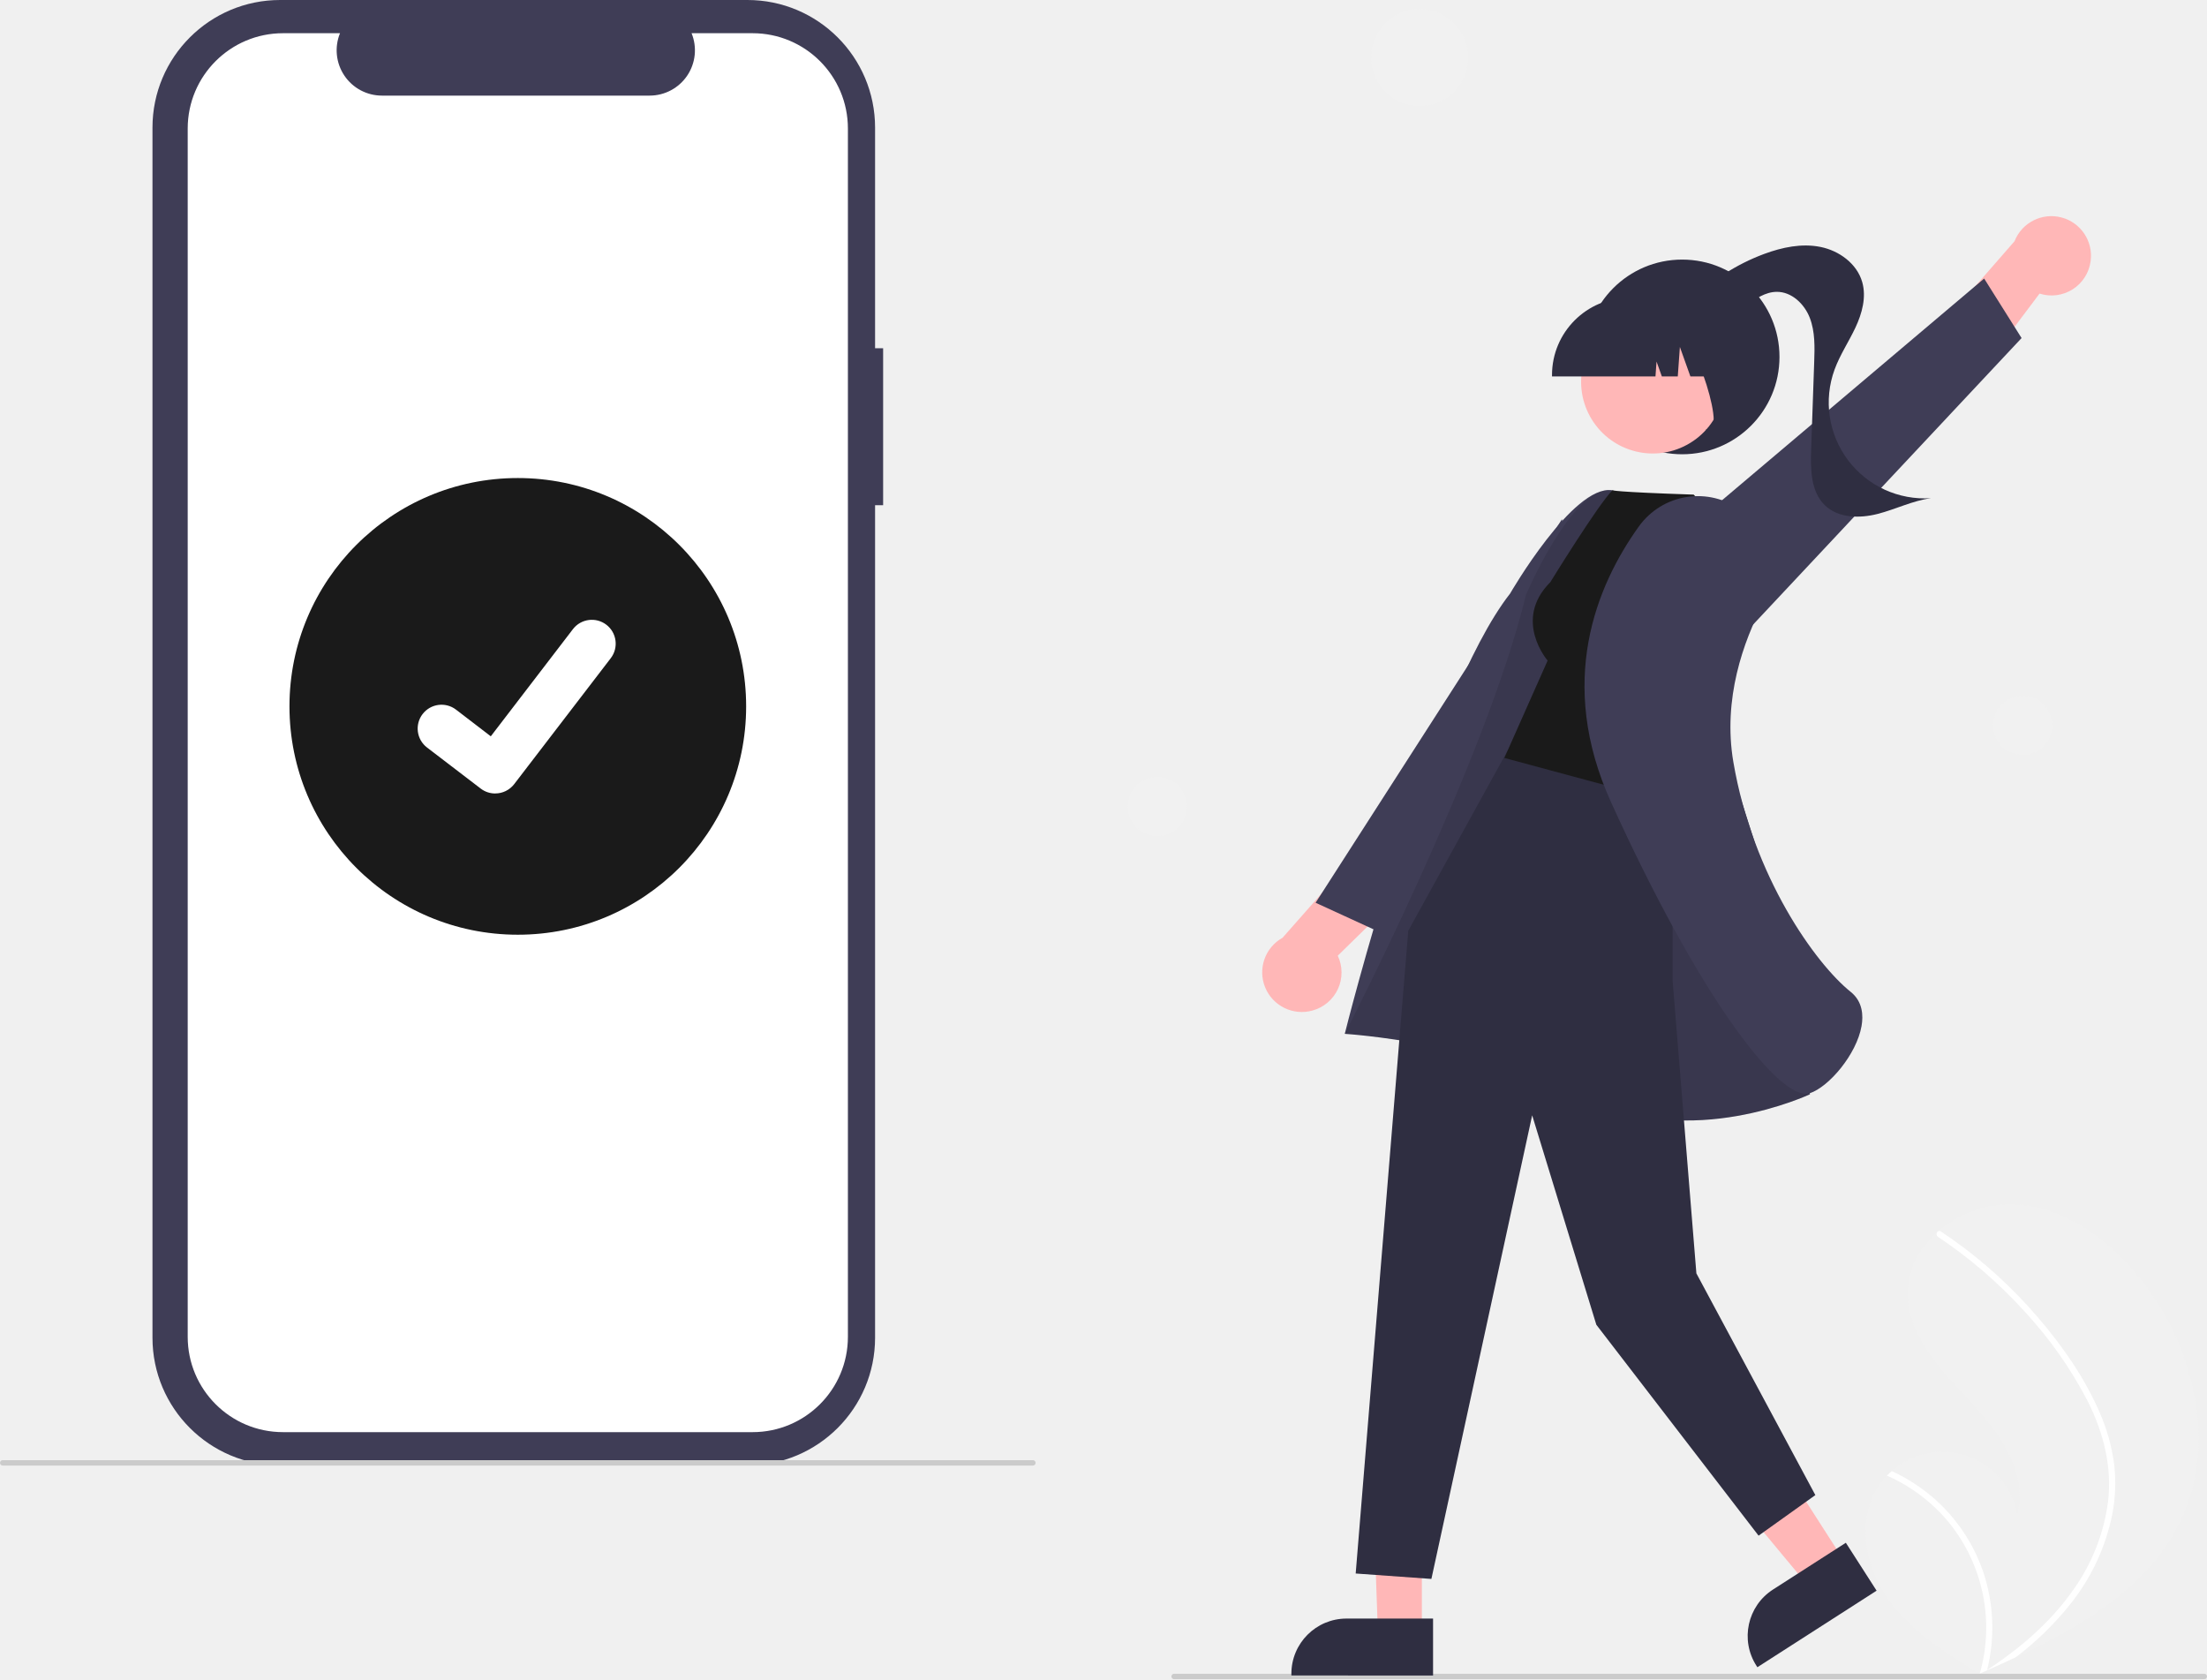
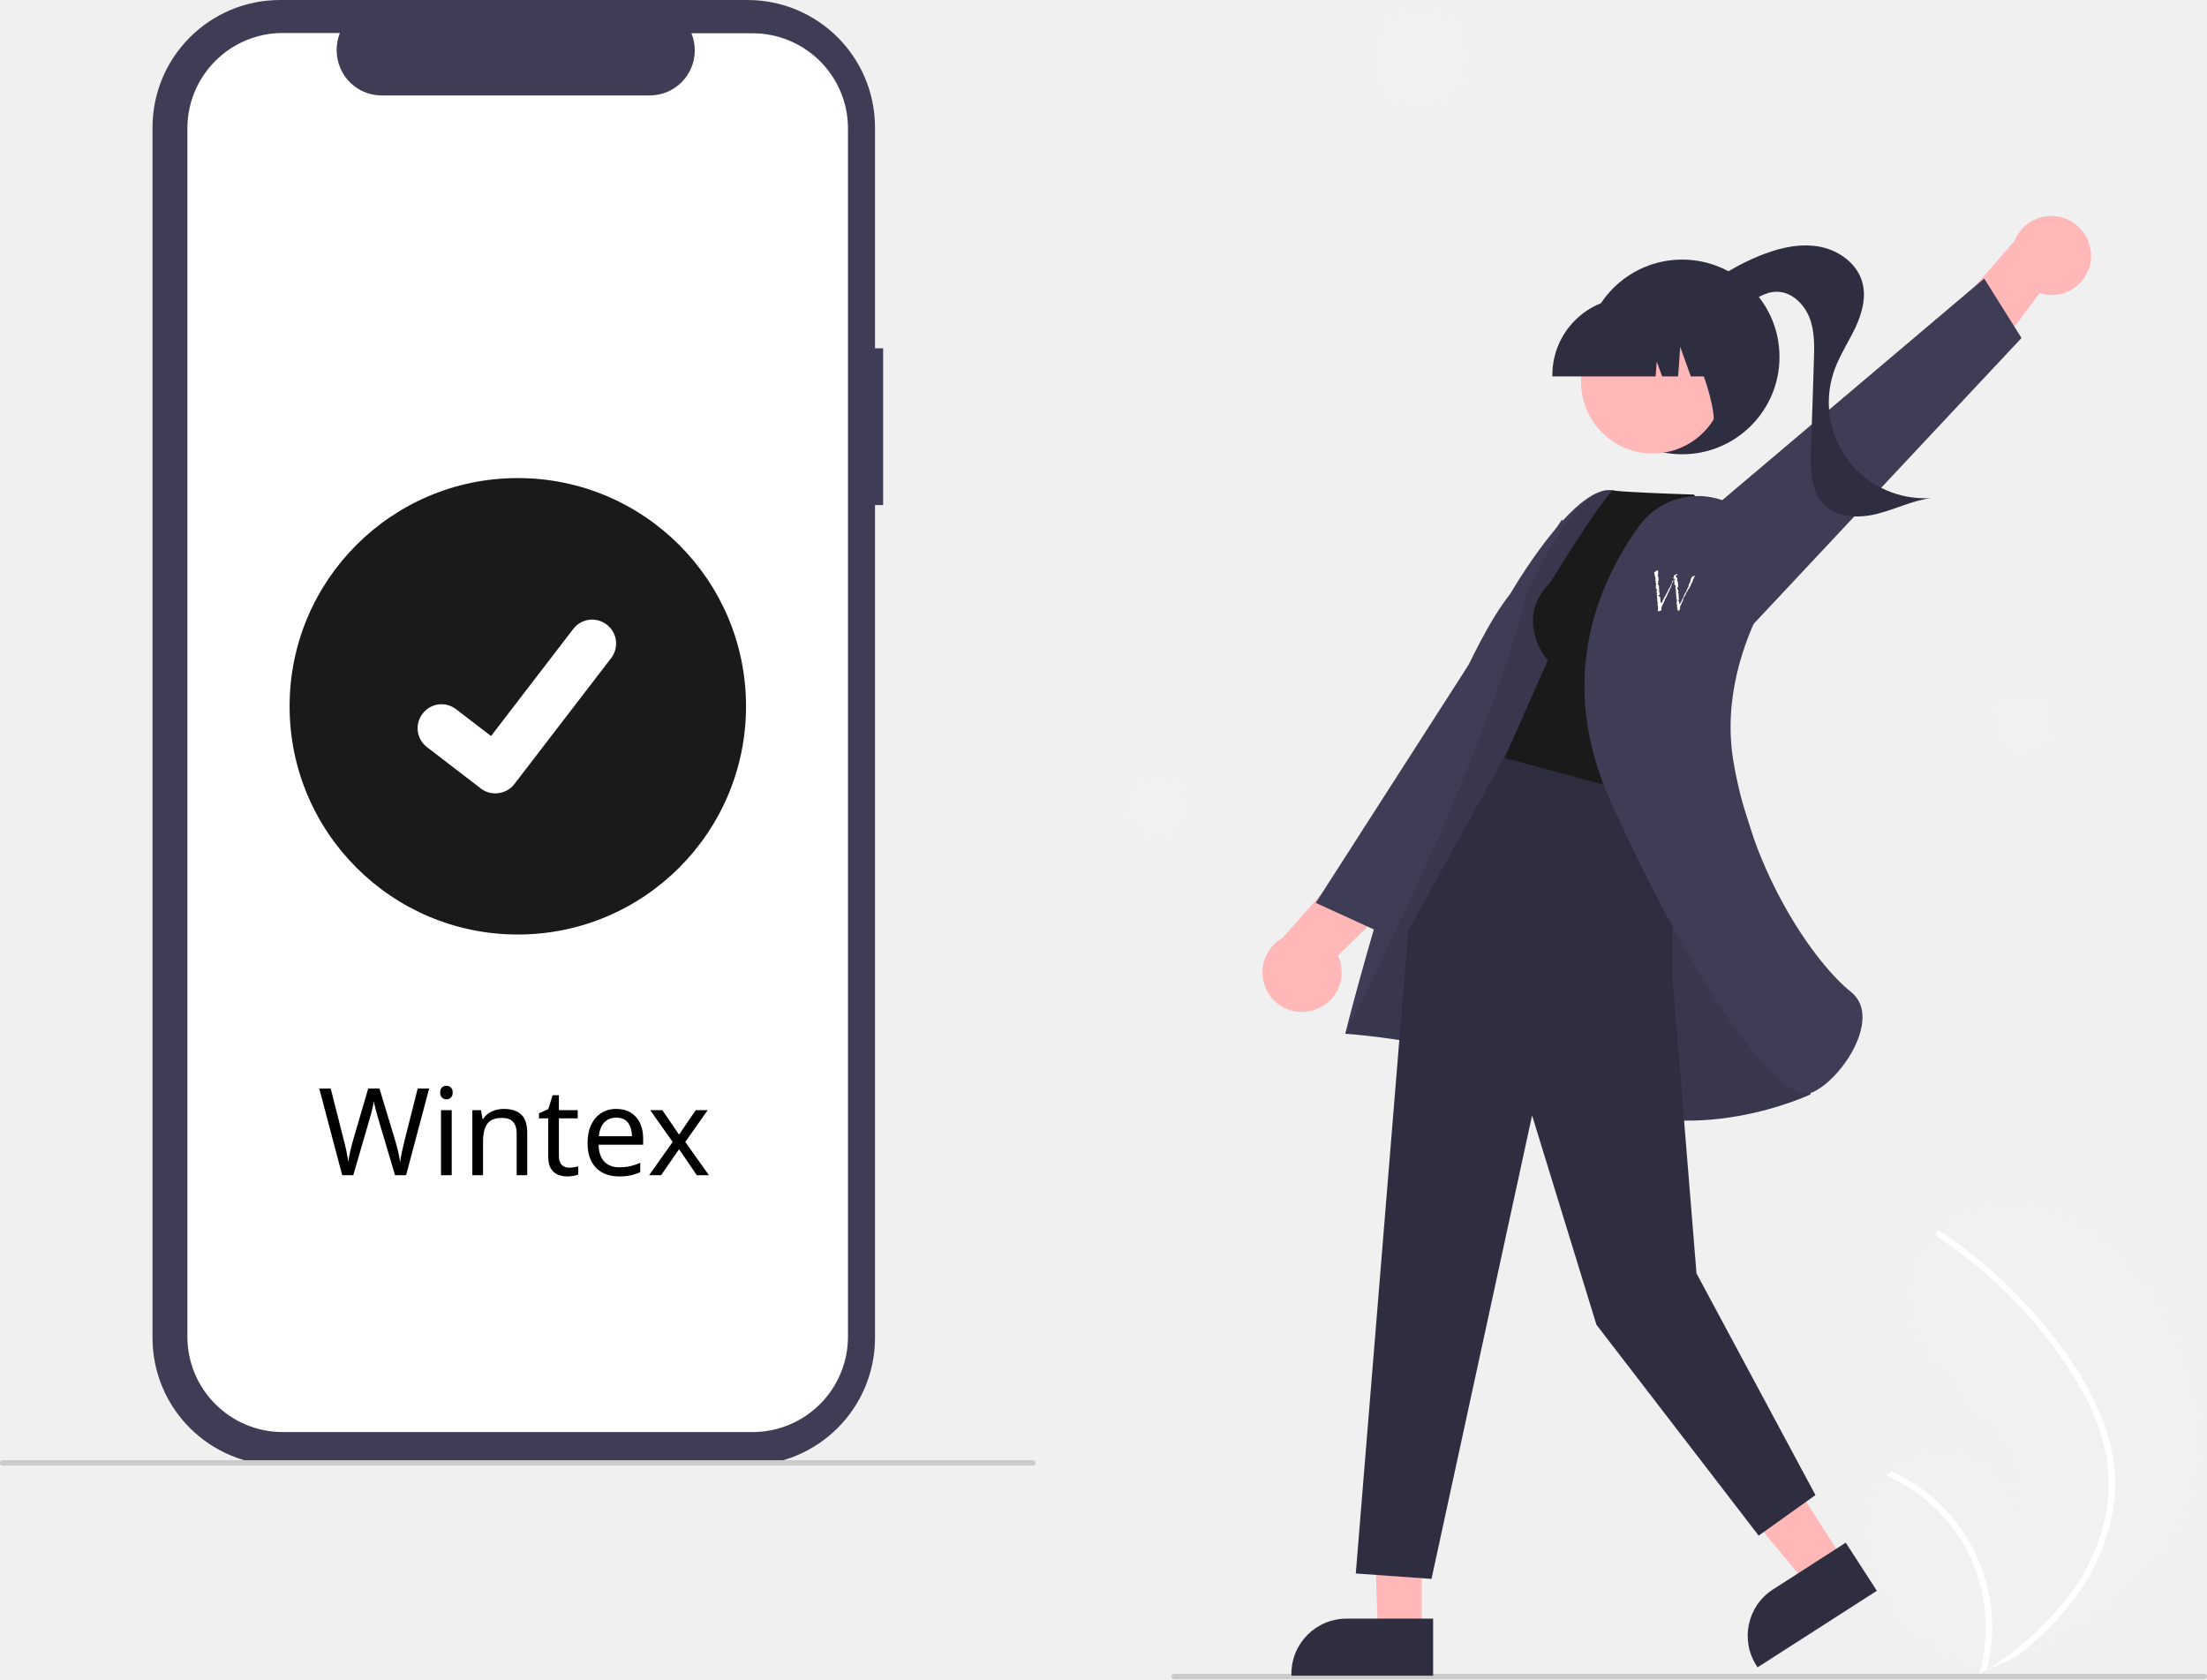
- <svg xmlns="http://www.w3.org/2000/svg" id="a658aab1-b68e-4d2a-94f7-9a6e4abf15c7" data-name="Layer 1" width="816.215" height="621" viewBox="0 0 816.215 621">
-   <path d="M518.501,268.281h-2.978V186.711A47.211,47.211,0,0,0,468.313,139.5H295.495a47.211,47.211,0,0,0-47.211,47.211V634.212a47.211,47.211,0,0,0,47.211,47.211H468.312a47.211,47.211,0,0,0,47.211-47.211v-307.868h2.978Z" transform="translate(-191.8923 -139.5)" fill="#3f3d56" />
-   <path d="M470.217,151.783H447.659A16.75,16.75,0,0,1,432.15,174.859H333.145a16.75,16.75,0,0,1-15.508-23.076H296.567A35.256,35.256,0,0,0,261.311,187.039V633.884a35.256,35.256,0,0,0,35.256,35.256H470.217a35.256,35.256,0,0,0,35.256-35.256h0V187.039A35.256,35.256,0,0,0,470.217,151.783Z" transform="translate(-191.8923 -139.5)" fill="#fff" />
-   <path d="M573.892,681.5h-381a1,1,0,0,1,0-2h381a1,1,0,0,1,0,2Z" transform="translate(-191.8923 -139.5)" fill="#cbcbcb" />
-   <circle id="baf12095-0797-4180-a98d-6422936d747a" data-name="Ellipse 44" cx="191.5" cy="261.234" r="84.446" fill="#1a1a1a" />
-   <path id="b582f34e-fd02-4670-b1d8-d23f069ed737" data-name="Path 395" d="M375.024,432.947a8.758,8.758,0,0,1-5.269-1.751l-.094-.071-19.846-15.182a8.819,8.819,0,1,1,10.732-13.998l12.855,9.858L403.778,372.174a8.816,8.816,0,0,1,12.36-1.633l.003.002-.189.262.194-.262a8.826,8.826,0,0,1,1.631,12.362l-35.729,46.592a8.821,8.821,0,0,1-7.015,3.439Z" transform="translate(-191.8923 -139.5)" fill="#fff" />
-   <path d="M886.137,689.8a26.263,26.263,0,0,1,3.606-4.595c.565-.586,1.16-1.137,1.774-1.674a28.142,28.142,0,0,1,46.402,16.007c4.124-15.252-6.612-30.276-17.406-41.816-10.8-11.536-23.143-24.191-23.081-39.998.03-8.796,4.333-16.643,10.829-22.46.2-.176.401-.352.605-.522a41.071,41.071,0,0,1,28.288-9.858c19.199,1.028,35.963,13.932,47.605,29.238,18.739,24.627,26.95,59.197,13.832,87.231-11.539,24.656-36.149,39.298-61.265,51.069q-5.261,2.466-10.501,4.783c-.023.006-.048.023-.071.029-.168.074-.336.148-.494.224-.721.318-1.442.636-2.157.95l.331.216,1.033.669c-.358-.217-.712-.427-1.07-.644-.107-.066-.219-.127-.325-.193-12.336-7.402-24.843-15.232-33.365-26.788C881.867,719.67,878.313,702.484,886.137,689.8Z" transform="translate(-191.8923 -139.5)" fill="#f1f1f1" />
-   <path d="M968.44,661.936a69.818,69.818,0,0,1,5.376,19.53,60.624,60.624,0,0,1-.731,18.012,77.675,77.675,0,0,1-15.577,33.322,111.792,111.792,0,0,1-20.182,19.62q-5.26,2.466-10.501,4.783c-.023.006-.048.023-.072.029-.168.074-.336.148-.494.224-.721.318-1.442.636-2.157.95l.331.216,1.033.669c-.358-.217-.712-.427-1.07-.644-.106-.066-.219-.127-.325-.193a61.796,61.796,0,0,0-11.207-55.647A62.325,62.325,0,0,0,889.743,685.205c.564-.586,1.16-1.137,1.774-1.674a64.619,64.619,0,0,1,9.904,5.655,63.317,63.317,0,0,1,23.959,31.74,64.735,64.735,0,0,1,1.405,36.188c.619-.405,1.241-.82,1.845-1.234,11.492-7.75,22.083-17.057,30.061-28.471a72.261,72.261,0,0,0,12.822-32.585c1.529-12.834-1.682-25.454-7.412-36.905a151.257,151.257,0,0,0-23.696-33.67,171.872,171.872,0,0,0-31.776-27.322,1.236,1.236,0,0,1-.366-1.664,1.051,1.051,0,0,1,.605-.522.915.915,0,0,1,.78.158c1.44.961,2.868,1.931,4.279,2.929a173.822,173.822,0,0,1,31.765,29.016C954.721,637.4,962.94,649.126,968.44,661.936Z" transform="translate(-191.8923 -139.5)" fill="#fff" />
-   <circle id="ae2e9f9a-ed63-4994-961d-af4fbb6f5199" data-name="Ellipse 44" cx="525.042" cy="21.276" r="17.934" fill="#f1f1f1" />
-   <circle id="b777be60-18da-4893-88a8-55a275d98bc2" data-name="Ellipse 44" cx="748.042" cy="268.276" r="10.934" fill="#f1f1f1" />
-   <circle id="a703acd2-aa23-4bff-9a86-75b7d9a928c1" data-name="Ellipse 44" cx="428.042" cy="298.276" r="10.934" fill="#f1f1f1" />
-   <path d="M626.108,760.5h381a1,1,0,1,0,0-2h-381a1,1,0,0,0,0,2Z" transform="translate(-191.8923 -139.5)" fill="#cbcbcb" />
-   <path d="M965.062,236.135a14.652,14.652,0,0,0-28.137-7.426l-30.917,35.444,9.072,25.337,31.093-41.415A14.573,14.573,0,0,0,965.062,236.135Z" transform="translate(-191.8923 -139.5)" fill="#ffb7b7" />
-   <polygon points="645.013 234.549 747.642 125.02 733.799 103.012 605.076 211.876 645.013 234.549" fill="#3f3d56" />
-   <circle cx="622.108" cy="132" r="36" fill="#2f2e41" />
-   <path d="M816.894,251.163A75.485,75.485,0,0,1,844.357,233.404c6.639-2.459,13.865-3.979,20.805-2.582,6.941,1.397,13.504,6.198,15.44,13.008,1.583,5.568-.052,11.564-2.509,16.806-2.457,5.242-5.738,10.102-7.725,15.54a35.468,35.468,0,0,0,35.689,47.562c-6.819.914-13.105,4.119-19.771,5.825-6.666,1.706-14.533,1.59-19.486-3.185-5.241-5.052-5.346-13.267-5.093-20.542q.565-16.222,1.13-32.445c.192-5.515.356-11.208-1.633-16.356-1.989-5.148-6.716-9.656-12.235-9.609-4.183.035-7.885,2.569-11.239,5.068-3.354,2.499-6.905,5.165-11.071,5.536-4.166.372-8.923-2.711-8.611-6.882Z" transform="translate(-191.8923 -139.5)" fill="#2f2e41" />
-   <path d="M677.269,513.223a14.652,14.652,0,0,1-11.039-26.925l31.101-35.284,26.305,5.683-36.997,36.238a14.573,14.573,0,0,1-9.369,20.287Z" transform="translate(-191.8923 -139.5)" fill="#ffb7b7" />
-   <polygon points="587.698 247.405 510.183 344.705 486.555 333.857 577.665 192.012 587.698 247.405" fill="#3f3d56" />
-   <polygon points="525.848 541.211 507.374 540.921 509.596 603.887 525.845 603.887 525.848 541.211" fill="#ffb7b7" />
-   <path d="M721.882,738.082l-32.001-.001h-.001A20.395,20.395,0,0,0,669.486,758.474v.663l52.395.002Z" transform="translate(-191.8923 -139.5)" fill="#2f2e41" />
-   <polygon points="648.165 524.511 627.984 537.467 668.352 586.032 682.026 577.253 648.165 524.511" fill="#ffb7b7" />
-   <path d="M874.54,710.049,847.611,727.338l-.001.001a20.395,20.395,0,0,0-6.143,28.179l.358.558,44.091-28.307Z" transform="translate(-191.8923 -139.5)" fill="#2f2e41" />
-   <path d="M847.247,471.74s-44.84-148.927-59.25-150.94-37.628,38.213-37.628,38.213c-30.103,38.408-61.144,162.821-61.144,162.821s51.747,3.238,89.573,23.363,82.468-1.019,82.468-1.019Z" transform="translate(-191.8923 -139.5)" fill="#3f3d56" />
-   <path d="M847.247,471.74s-44.84-148.927-59.25-150.94-31.731,38.621-31.731,38.621c-15,62-67.041,162.413-67.041,162.413s51.747,3.238,89.573,23.363,82.468-1.019,82.468-1.019Z" transform="translate(-191.8923 -139.5)" opacity="0.1" style="isolation:isolate" />
-   <polygon points="618.567 287.682 618.567 362.517 627.374 470.921 671.374 552.921 650.374 567.921 590.374 489.921 566.643 412.472 529.374 583.921 501.374 581.921 520.82 344.21 557.721 277.3 618.567 287.682" fill="#2f2e41" />
-   <path d="M765.25,354.8c-14,14-1,29-1,29l-16,36,63,17,22.016-98.378-15-16c-30-1-30.016-1.622-30.016-1.622C782.994,325.944,765.25,354.8,765.25,354.8Z" transform="translate(-191.8923 -139.5)" fill="#1a1a1a" />
-   <path d="M835.803,328.23a26.884,26.884,0,0,0-37.777,5.913c-15.838,22.052-30.482,57.661-10.305,102.072,32.399,71.31,60.593,107.814,72.055,107.811a4.56,4.56,0,0,0,1.473-.231c7.055-2.394,17.256-14.332,19.103-24.853.661-3.766.504-9.011-4-12.612-12.936-10.346-36.158-42.562-43.402-84.964-4.003-23.43,3.76-44.772,10.978-58.55a26.879,26.879,0,0,0-7.777-34.329h0Z" transform="translate(-191.8923 -139.5)" fill="#3f3d56" />
-   <circle cx="803.14" cy="280.711" r="26.5" transform="translate(-228.1167 280.1343) rotate(-28.6632)" fill="#ffb7b7" />
-   <path d="M765.872,278.707h38.266l.393-5.494,1.962,5.494h5.892l.778-10.889,3.889,10.889h11.401v-.539a28.624,28.624,0,0,0-28.592-28.592h-5.395A28.624,28.624,0,0,0,765.872,278.168Z" transform="translate(-191.8923 -139.5)" fill="#2f2e41" />
-   <path d="M822.67,298.454,839,293.156V253.5H808.156l.764.762C819.544,264.873,831.36,302.519,822.67,298.454Z" transform="translate(-191.8923 -139.5)" fill="#2f2e41" />
+ <svg xmlns="http://www.w3.org/2000/svg" version="1.1" id="a658aab1-b68e-4d2a-94f7-9a6e4abf15c7" x="0px" y="0px" viewBox="0 0 816.2 621" style="enable-background:new 0 0 816.2 621;" xml:space="preserve">
+   <style type="text/css">
+ 	.st0{fill:#3F3D56;}
+ 	.st1{fill:#FFFFFF;}
+ 	.st2{fill:#CBCBCB;}
+ 	.st3{fill:#1A1A1A;}
+ 	.st4{fill:#F1F1F1;}
+ 	.st5{fill:#FFB7B7;}
+ 	.st6{fill:#2F2E41;}
+ 	.st7{opacity:0.1;enable-background:new    ;}
+ 	.st8{font-family:'Papyrus-Regular';}
+ 	.st9{font-size:44.892px;}
+ </style>
+   <path class="st0" d="M326.6,128.8h-3V47.2c0-26.1-21.1-47.2-47.2-47.2l0,0H103.6C77.5,0,56.4,21.1,56.4,47.2v447.5  c0,26.1,21.1,47.2,47.2,47.2l0,0h172.8c26.1,0,47.2-21.1,47.2-47.2V186.8h3V128.8z" />
+   <path class="st1" d="M278.3,12.3h-22.6c3.5,8.6-0.6,18.3-9.2,21.8c-2,0.8-4.2,1.2-6.3,1.2h-99c-9.3,0-16.7-7.5-16.7-16.8  c0-2.2,0.4-4.3,1.2-6.3h-21.1c-19.5,0-35.3,15.8-35.3,35.3c0,0,0,0,0,0v446.8c0,19.5,15.8,35.3,35.3,35.3l0,0h173.7  c19.5,0,35.3-15.8,35.3-35.3l0,0V47.5C313.6,28.1,297.8,12.3,278.3,12.3C278.3,12.3,278.3,12.3,278.3,12.3z" />
+   <path class="st2" d="M382,542H1c-0.6,0-1-0.4-1-1s0.4-1,1-1h381c0.6,0,1,0.4,1,1S382.6,542,382,542z" />
+   <circle id="baf12095-0797-4180-a98d-6422936d747a" class="st3" cx="191.5" cy="261.2" r="84.4" />
+   <path id="b582f34e-fd02-4670-b1d8-d23f069ed737" class="st1" d="M183.1,293.4c-1.9,0-3.7-0.6-5.3-1.8l-0.1-0.1l-19.8-15.2  c-3.9-3-4.6-8.5-1.6-12.4c3-3.9,8.5-4.6,12.4-1.6l0,0l12.9,9.9l30.4-39.6c3-3.9,8.5-4.6,12.4-1.6c0,0,0,0,0,0l0,0l-0.2,0.3l0.2-0.3  c3.9,3,4.6,8.5,1.6,12.4L190.2,290C188.5,292.2,185.9,293.4,183.1,293.4L183.1,293.4z" />
+   <path class="st4" d="M694.2,550.3c1-1.7,2.2-3.2,3.6-4.6c0.6-0.6,1.2-1.1,1.8-1.7c11.6-10.3,29.4-9.3,39.7,2.3  c3.4,3.9,5.7,8.6,6.7,13.7c4.1-15.3-6.6-30.3-17.4-41.8c-10.8-11.5-23.1-24.2-23.1-40c0-8.8,4.3-16.6,10.8-22.5  c0.2-0.2,0.4-0.4,0.6-0.5c7.9-6.7,18-10.3,28.3-9.9c19.2,1,36,13.9,47.6,29.2c18.7,24.6,27,59.2,13.8,87.2  c-11.5,24.7-36.1,39.3-61.3,51.1c-3.5,1.6-7,3.2-10.5,4.8c0,0,0,0-0.1,0c-0.2,0.1-0.3,0.1-0.5,0.2c-0.7,0.3-1.4,0.6-2.2,1l0.3,0.2  l1,0.7c-0.4-0.2-0.7-0.4-1.1-0.6c-0.1-0.1-0.2-0.1-0.3-0.2c-12.3-7.4-24.8-15.2-33.4-26.8C690,580.2,686.4,563,694.2,550.3z" />
+   <path class="st1" d="M776.5,522.4c2.7,6.2,4.5,12.8,5.4,19.5c0.7,6,0.4,12.1-0.7,18c-2.4,12.2-7.8,23.6-15.6,33.3  c-5.9,7.4-12.7,14-20.2,19.6c-3.5,1.6-7,3.2-10.5,4.8c0,0,0,0-0.1,0c-0.2,0.1-0.3,0.1-0.5,0.2c-0.7,0.3-1.4,0.6-2.2,1l0.3,0.2l1,0.7  c-0.4-0.2-0.7-0.4-1.1-0.6c-0.1-0.1-0.2-0.1-0.3-0.2c5.5-19.3,1.3-40-11.2-55.6c-6.2-7.6-14.1-13.6-23.1-17.6  c0.6-0.6,1.2-1.1,1.8-1.7c3.5,1.6,6.8,3.5,9.9,5.7c11.2,7.7,19.6,18.9,24,31.7c3.9,11.7,4.4,24.2,1.4,36.2c0.6-0.4,1.2-0.8,1.8-1.2  c11.5-7.7,22.1-17.1,30.1-28.5c6.9-9.6,11.3-20.8,12.8-32.6c1.5-12.8-1.7-25.5-7.4-36.9c-6.3-12.3-14.3-23.6-23.7-33.7  c-9.4-10.4-20.1-19.5-31.8-27.3c-0.5-0.4-0.7-1.1-0.4-1.7c0.1-0.2,0.3-0.4,0.6-0.5c0.3-0.1,0.6,0,0.8,0.2c1.4,1,2.9,1.9,4.3,2.9  c11.7,8.3,22.4,18.1,31.8,29C762.8,497.9,771,509.6,776.5,522.4z" />
+   <ellipse id="ae2e9f9a-ed63-4994-961d-af4fbb6f5199" transform="matrix(0.2128 -0.9771 0.9771 0.2128 392.5495 529.7716)" class="st4" cx="525" cy="21.3" rx="17.9" ry="17.9" />
+   <circle id="b777be60-18da-4893-88a8-55a275d98bc2" class="st4" cx="748" cy="268.3" r="10.9" />
+   <circle id="a703acd2-aa23-4bff-9a86-75b7d9a928c1" class="st4" cx="428" cy="298.3" r="10.9" />
+   <path class="st2" d="M434.2,621h381c0.6,0,1-0.4,1-1s-0.4-1-1-1h-381c-0.6,0-1,0.4-1,1S433.7,621,434.2,621z" />
+   <path class="st5" d="M773.2,96.6c1.1-8-4.5-15.4-12.5-16.6c-6.7-0.9-13.2,2.8-15.7,9.1l-30.9,35.4l9.1,25.3l31.1-41.4  c7.7,2.5,15.9-1.8,18.3-9.4C772.9,98.3,773.1,97.5,773.2,96.6z" />
+   <polygon class="st0" points="645,234.5 747.6,125 733.8,103 605.1,211.9 " />
+   <circle class="st6" cx="622.1" cy="132" r="36" />
+   <path class="st6" d="M625,111.7c7.7-7.9,17.1-13.9,27.5-17.8c6.6-2.5,13.9-4,20.8-2.6c6.9,1.4,13.5,6.2,15.4,13  c1.6,5.6-0.1,11.6-2.5,16.8c-2.5,5.2-5.7,10.1-7.7,15.5c-6.7,18.4,2.7,38.8,21.1,45.5c4.7,1.7,9.6,2.4,14.5,2.1  c-6.8,0.9-13.1,4.1-19.8,5.8c-6.7,1.7-14.5,1.6-19.5-3.2c-5.2-5.1-5.3-13.3-5.1-20.5c0.4-10.8,0.8-21.6,1.1-32.4  c0.2-5.5,0.4-11.2-1.6-16.4c-2-5.1-6.7-9.7-12.2-9.6c-4.2,0-7.9,2.6-11.2,5.1c-3.4,2.5-6.9,5.2-11.1,5.5c-4.2,0.4-8.9-2.7-8.6-6.9  L625,111.7z" />
+   <path class="st5" d="M485.4,373.7c-7.8,2.2-15.9-2.4-18-10.2c-1.8-6.5,1.1-13.4,7-16.7l31.1-35.3l26.3,5.7l-37,36.2  c3.4,7.3,0.3,16-7,19.4C487,373.2,486.2,373.5,485.4,373.7L485.4,373.7z" />
+   <polygon class="st0" points="587.7,247.4 510.2,344.7 486.6,333.9 577.7,192 " />
+   <polygon class="st5" points="525.8,541.2 507.4,540.9 509.6,603.9 525.8,603.9 " />
+   <path class="st6" d="M530,598.6l-32,0h0c-11.3,0-20.4,9.1-20.4,20.4v0.7l52.4,0L530,598.6z" />
+   <polygon class="st5" points="648.2,524.5 628,537.5 668.4,586 682,577.3 " />
+   <path class="st6" d="M682.6,570.5l-26.9,17.3l0,0c-9.5,6.1-12.2,18.7-6.1,28.2l0.4,0.6l44.1-28.3L682.6,570.5z" />
+   <path class="st0" d="M655.4,332.2c0,0-44.8-148.9-59.2-150.9s-37.6,38.2-37.6,38.2c-30.1,38.4-61.1,162.8-61.1,162.8  s51.7,3.2,89.6,23.4s82.5-1,82.5-1L655.4,332.2z" />
+   <path class="st7" d="M655.4,332.2c0,0-44.8-148.9-59.2-150.9s-31.7,38.6-31.7,38.6c-15,62-67,162.4-67,162.4s51.7,3.2,89.6,23.4  s82.5-1,82.5-1L655.4,332.2z" />
+   <polygon class="st6" points="618.6,287.7 618.6,362.5 627.4,470.9 671.4,552.9 650.4,567.9 590.4,489.9 566.6,412.5 529.4,583.9   501.4,581.9 520.8,344.2 557.7,277.3 " />
+   <path class="st3" d="M573.4,215.3c-14,14-1,29-1,29l-16,36l63,17l22-98.4l-15-16c-30-1-30-1.6-30-1.6  C591.1,186.4,573.4,215.3,573.4,215.3z" />
+   <path class="st0" d="M643.9,188.7c-11.9-8.8-28.8-6.3-37.6,5.7c-0.1,0.1-0.1,0.2-0.2,0.2c-15.8,22.1-30.5,57.7-10.3,102.1  c32.4,71.3,60.6,107.8,72.1,107.8c0.5,0,1-0.1,1.5-0.2c7.1-2.4,17.3-14.3,19.1-24.9c0.7-3.8,0.5-9-4-12.6  c-12.9-10.3-36.2-42.6-43.4-85c-4-23.4,3.8-44.8,11-58.5c6.3-11.8,3-26.4-7.8-34.3l0,0L643.9,188.7z" />
+   <circle class="st5" cx="611.2" cy="141.2" r="26.5" />
+   <path class="st6" d="M574,139.2h38.3l0.4-5.5l2,5.5h5.9l0.8-10.9l3.9,10.9h11.4v-0.5c0-15.8-12.8-28.6-28.6-28.6h-5.4  c-15.8,0-28.6,12.8-28.6,28.6V139.2z" />
+   <path class="st6" d="M630.8,159l16.3-5.3V114h-30.8l0.8,0.8C627.7,125.4,639.5,163,630.8,159z" />
+   <g>
+     <g id="Layer_1-2">
+       <path class="st1" d="M613.1,210.9c0,0.1,0,0.2,0.1,0.3c0,0,0,0.3,0,0.6l0,0.3l0,0.2c0,0.1,0,0.2,0,0.3c0,0-0.1,0-0.1,0    c-0.1,0-0.1,0.1-0.1,0.1c0,0.1,0,0.1,0,0.2c0.1,0,0.2,0.1,0.2,0.1c0,0.1,0,0.1,0,0.2c0,0.1,0,0.1,0,0.2l0.2,0.1    c-0.1,0.4-0.1,0.8,0,1.2c-0.2,0.1-0.2,0.2-0.3,0.3c0,0.1,0,0.1,0,0.1c0,0.1,0.1,0.1,0.1,0.1l0.1,0c0,0,0,0,0,0.1    c0,0.1,0,0.2,0,0.3c0,0.1-0.1,0.2-0.2,0.2l0,0.3c0,0,0,0,0,0c0.1,0,0.2,0.1,0.2,0.1c0,0.1,0,0.2,0.1,0.3c0,0.1,0,0.1,0.1,0.2    l0.1,1.5c0,0.3,0,0.4,0,0.4c0,0,0,0.1-0.1,0.2c0.1,0.1,0.2,0.2,0.2,0.4l0.1,0.2l0,0.3l0,0.3l-0.6,0.1c0.2,0.2,0.4,0.4,0.6,0.6    l0.2,0.1c0,0.2,0,0.4,0,0.6c0,0.3,0.1,0.6,0.1,0.8c0,0.3,0,0.5,0,0.6l0.2,0l0.1,0.3l0,0c0.1-0.1,0.1-0.2,0.2-0.3    c0.1-0.1,0.1-0.3,0.2-0.4c0-0.1,0.1-0.2,0.1-0.3l0.5-0.9c0-0.1,0.1-0.1,0.1-0.2c0-0.1,0.1-0.2,0.1-0.3l0.3-0.4l0.1-0.2l0.1-0.2    c0.2-0.5,0.4-0.8,0.4-0.8c0.1-0.1,0.1-0.1,0.2-0.1c0-0.1,0-0.1,0-0.1c0-0.1,0.1-0.4,0.4-1c0.1-0.2,0.2-0.4,0.5-0.7    c0.1-0.2,0.1-0.4,0.2-0.6c0.4-0.6,0.6-1.1,0.6-1.4c0-0.1,0-0.2,0-0.3l0.6-0.2l0.2-0.2c0.1-0.1,0.3-0.1,0.4-0.2c0,0,0-0.1-0.1-0.1    c-0.2-0.1-0.5-0.3-0.8-0.4l0.4-0.4c-0.1-0.1-0.1-0.2-0.1-0.3c0-0.1,0.1-0.2,0.2-0.3c0.1-0.1,0.1-0.1,0.2-0.2l0.3-0.1    c0.3-0.1,0.4-0.2,0.4-0.2c0,0,0.1,0,0.1,0l0.1,0l0.2,0.3c-0.5,0.1-0.8,0.2-0.8,0.3c0,0.1,0.1,0.2,0.2,0.4c0.1,0.2,0.2,0.4,0.3,0.5    l0.2,0.4c0,0-0.1,0.1-0.2,0.2c0,0.2,0,0.3,0.1,0.4c0.1,0.2,0.2,0.3,0.2,0.3c0,0.1,0,0.2,0,0.3c0,0.1,0,0.3,0.1,0.8    c0,0.4,0,0.6,0,0.7c0,0.1,0.1,0.2,0.1,0.3l0,0c-0.3,0-0.4,0-0.4,0l0,0.1c0,0.1,0,0.3,0,0.4l0.3,0.5l0.1,0.4    c0.1,0.1,0.1,0.2,0.1,0.2l0,0l-0.1,0l-0.1,0c0,0.1,0,0.2,0,0.2c0,0.1,0,0.3,0,0.4l0.1,0c0.1,0.3,0.1,0.6,0.1,0.9l0,0.4l0,0.3    c0,0.1,0.1,0.2,0.1,0.3c0,0.2,0,0.3,0,0.5c0,0,0,0.1-0.1,0.1c0,0.1-0.1,0.1-0.1,0.2c0,0.1,0,0.2,0.1,0.2c0,0,0.1,0.1,0.1,0.1    c0,0,0.1,0,0.1,0c0,0.1,0,0.3,0,0.6c0,0.1,0.1,0.3,0.1,0.4c0.1,0,0.1-0.1,0.2-0.1c0.1-0.1,0.2-0.2,0.2-0.3c0-0.1,0-0.2,0-0.3    c0.1,0,0.1,0,0.2-0.1c0.1-0.2,0.2-0.4,0.3-0.5l0-0.2l0.1-0.2l0.1-0.3l0.1-0.1l0.1-0.3l0.3-0.5l0.3-0.8c0.2-0.3,0.3-0.5,0.3-0.5    c0.1-0.1,0.1-0.2,0.2-0.3c0-0.1,0.2-0.5,0.5-1.1c0.1-0.3,0.2-0.5,0.4-0.8c0.1-0.1,0.1-0.2,0.1-0.3c0,0,0-0.1,0-0.4l0.2-0.4    c0.1-0.2,0.1-0.4,0.2-0.5c0,0,0.1,0,0.1,0c0.1,0,0.1,0,0.2,0c0-0.1,0-0.2-0.2-0.3c0.1-0.2,0.1-0.3,0.2-0.5l0.1-0.4l0.1-0.2    c0-0.1,0.1-0.3,0.1-0.4c0.2-0.3,0.5-0.5,0.8-0.5c0.1-0.1,0.2-0.2,0.3-0.2c0,0,0.1,0,0.2,0c0,0,0,0.1,0,0.1c0,0.1,0,0.1-0.1,0.1    c-0.1,0.1-0.1,0.3-0.1,0.4l-0.1,0.2c0,0.1-0.1,0.3-0.2,0.4c-0.1,0.1-0.2,0.2-0.2,0.3c0,0.1,0,0.1,0,0.2c0,0.1-0.1,0.1-0.1,0.2    c0,0,0,0,0,0.1c0,0,0,0.1,0,0.1c-0.1,0.1-0.1,0.1-0.1,0.2c0,0,0,0.1,0,0.1c-0.1,0-0.2,0-0.2,0l0,0.3l0,0c0,0.1-0.1,0.2-0.1,0.3    c-0.1,0-0.2,0-0.2,0c-0.1,0-0.1,0-0.1,0.1l0,0.1l0,0.1c0,0.1,0.1,0.2,0.1,0.2c0,0-0.1,0.1-0.2,0.2c0,0.1-0.1,0.1-0.1,0.2    c-0.2,0.4-0.3,0.6-0.4,0.7c-0.1,0.2-0.2,0.3-0.3,0.5c0,0.1-0.1,0.2-0.2,0.2l0,0.1c0,0.1,0,0.1-0.1,0.2c0,0.1,0,0.1-0.1,0.2    c-0.1,0.1-0.1,0.1-0.2,0.1l0,0.1l-0.4,0.9c-0.1,0.3-0.2,0.6-0.3,0.6c-0.1,0.2-0.2,0.3-0.3,0.5c-0.2,0-0.2,0.1-0.3,0.2    c0,0.1,0,0.2,0.1,0.3c0,0.1-0.1,0.3-0.2,0.4l0,0.4l-0.1,0.1c-0.1,0.2-0.3,0.5-0.4,0.7l-0.1,0.4l-0.2,0.4c0,0.1,0,0.1,0,0.1    c-0.1,0-0.2,0.1-0.2,0.1c0,0-0.1,0.1-0.1,0.2c0.1,0.1,0.1,0.2,0.1,0.3c0,0,0,0.1-0.1,0.3c0,0.2,0,0.3,0,0.3c0,0,0,0.1-0.1,0.3    l0,0.2c-0.1,0-0.2,0.1-0.2,0.1c-0.1,0-0.3,0.1-0.4,0.2l-0.1,0c0-0.1-0.1-0.2-0.1-0.4l-0.1-0.5l0-0.2c-0.1-0.1-0.1-0.3-0.1-0.5    c0-0.1,0-0.1,0-0.1c0-0.1,0-0.2,0-0.3c0-0.1,0.1-0.1,0.1-0.2l0,0l-0.1,0c0-0.1-0.1-0.2-0.1-0.2c0-0.1-0.1-0.4,0-1    c0-0.3,0.1-0.6,0.1-0.8c-0.1,0-0.1-0.1-0.2-0.1s0-0.2,0-0.6l-0.1-0.7l0-0.4c0,0,0-0.3-0.1-0.7c0-0.1,0-0.3,0-0.4    c0-0.1,0-0.2,0-0.3c0.1-0.1,0.2-0.1,0.2-0.2c0,0,0-0.1,0-0.1c0,0-0.1,0.1-0.2,0.1c0,0-0.1-0.1-0.1-0.2c-0.1-0.4-0.1-0.8-0.1-1.1    c0.1,0,0.2-0.1,0.2-0.1c0-0.1,0-0.1-0.1-0.2c0,0,0,0,0,0c0-0.1,0-0.1,0.1-0.2c-0.1,0-0.3,0-0.4,0c0-0.1-0.1-0.2-0.1-0.3    c0-0.1-0.1-0.5-0.1-1c0-0.1,0-0.2,0-0.3l0-0.2l0-0.2c0-0.1-0.1-0.2-0.1-0.2c-0.1,0.1-0.2,0.2-0.2,0.3c0,0-0.1,0.2-0.2,0.6    l-0.1,0.2l-0.1,0.2l-0.1,0.1l-0.1,0.3L618,217l-0.2,0.5c-0.2,0.2-0.2,0.3-0.3,0.4c-0.1,0.2-0.1,0.5-0.2,0.7l-0.5,0.9l-0.4,1    c-0.2,0.3-0.3,0.5-0.3,0.6c-0.1,0.1-0.1,0.1-0.2,0.2c-0.1,0.2-0.2,0.4-0.3,0.6l0.1,0.1c-0.2,0.3-0.4,0.6-0.5,1l-0.2,0.4l-0.1,0.2    l-0.1,0.2l-0.1,0.2l-0.1,0.3l-0.1,0.1c-0.1,0.1-0.1,0.2-0.1,0.3c0,0.1,0,0.2,0,0.3c0.1,0.3,0.1,0.4,0.1,0.5c0,0-0.1,0.1-0.3,0.2    c-0.1,0.1-0.1,0.2-0.2,0.2c-0.1,0-0.3,0.1-0.4,0.1c-0.1,0-0.2,0-0.3,0.1c-0.1,0-0.1-0.1-0.2-0.1c0-0.3,0-0.7,0.1-1    c0-0.1,0-0.3,0-0.6l-0.1-0.1c0-0.1,0-0.4-0.1-0.9c0-0.1,0-0.1,0-0.2c0.1-0.2,0.1-0.3,0.2-0.4c-0.1,0-0.1,0-0.1-0.1    c0,0-0.1-0.1-0.1-0.1c0,0-0.1,0-0.1,0c0-0.1-0.1-0.2,0-0.2c0-0.1,0-0.3,0-0.4c0-0.1,0-0.1,0-0.2c0-0.1,0.1-0.1,0.1-0.2l-0.2-0.1    c0-0.1,0-0.3,0-0.4c0,0,0-0.2,0-0.6c0-0.2,0-0.3-0.1-0.5c0-0.1,0-0.1,0-0.2c0,0,0.1-0.1,0.1-0.1c0,0,0.1-0.1,0.1-0.1    c-0.1-0.1-0.1-0.1-0.2-0.2c0-0.1,0-0.3,0-0.4l-0.1-0.4c0,0,0-0.1,0-0.1l0.1-0.1c0.1-0.1,0.1-0.2,0.1-0.3c0-0.1,0-0.1,0-0.2    c0,0-0.1,0-0.1,0c0,0-0.1-0.1-0.1-0.1l-0.2,0c0-0.1,0-0.3,0-0.7l0-0.8l0.1-0.3c0-0.2,0-0.3-0.2-0.4c0-0.2,0-0.3,0-0.5l-0.1-0.9    c0,0,0-0.1,0-0.2l0.1-0.1c-0.1-0.2-0.1-0.5-0.2-0.7l-0.1,0c0-0.3-0.1-0.6-0.1-0.8c-0.1-0.5-0.2-0.7-0.1-0.8c0-0.1,0-0.1,0.1-0.1    c0,0,0.1,0,0.2,0c0.1-0.1,0.1-0.1,0.2-0.2c0,0,0.1-0.1,0.2-0.1l0.1-0.1c0.1-0.1,0.2-0.1,0.3-0.2l0.1,0    C612.9,211,613,210.9,613.1,210.9z" />
+     </g>
+   </g>
+   <g>
+     <g id="Layer_1-2_1_">
+       <text transform="matrix(1 0 0 1 117.54 434.6105)" class="st8 st9">Wintex</text>
+     </g>
+   </g>
</svg>
